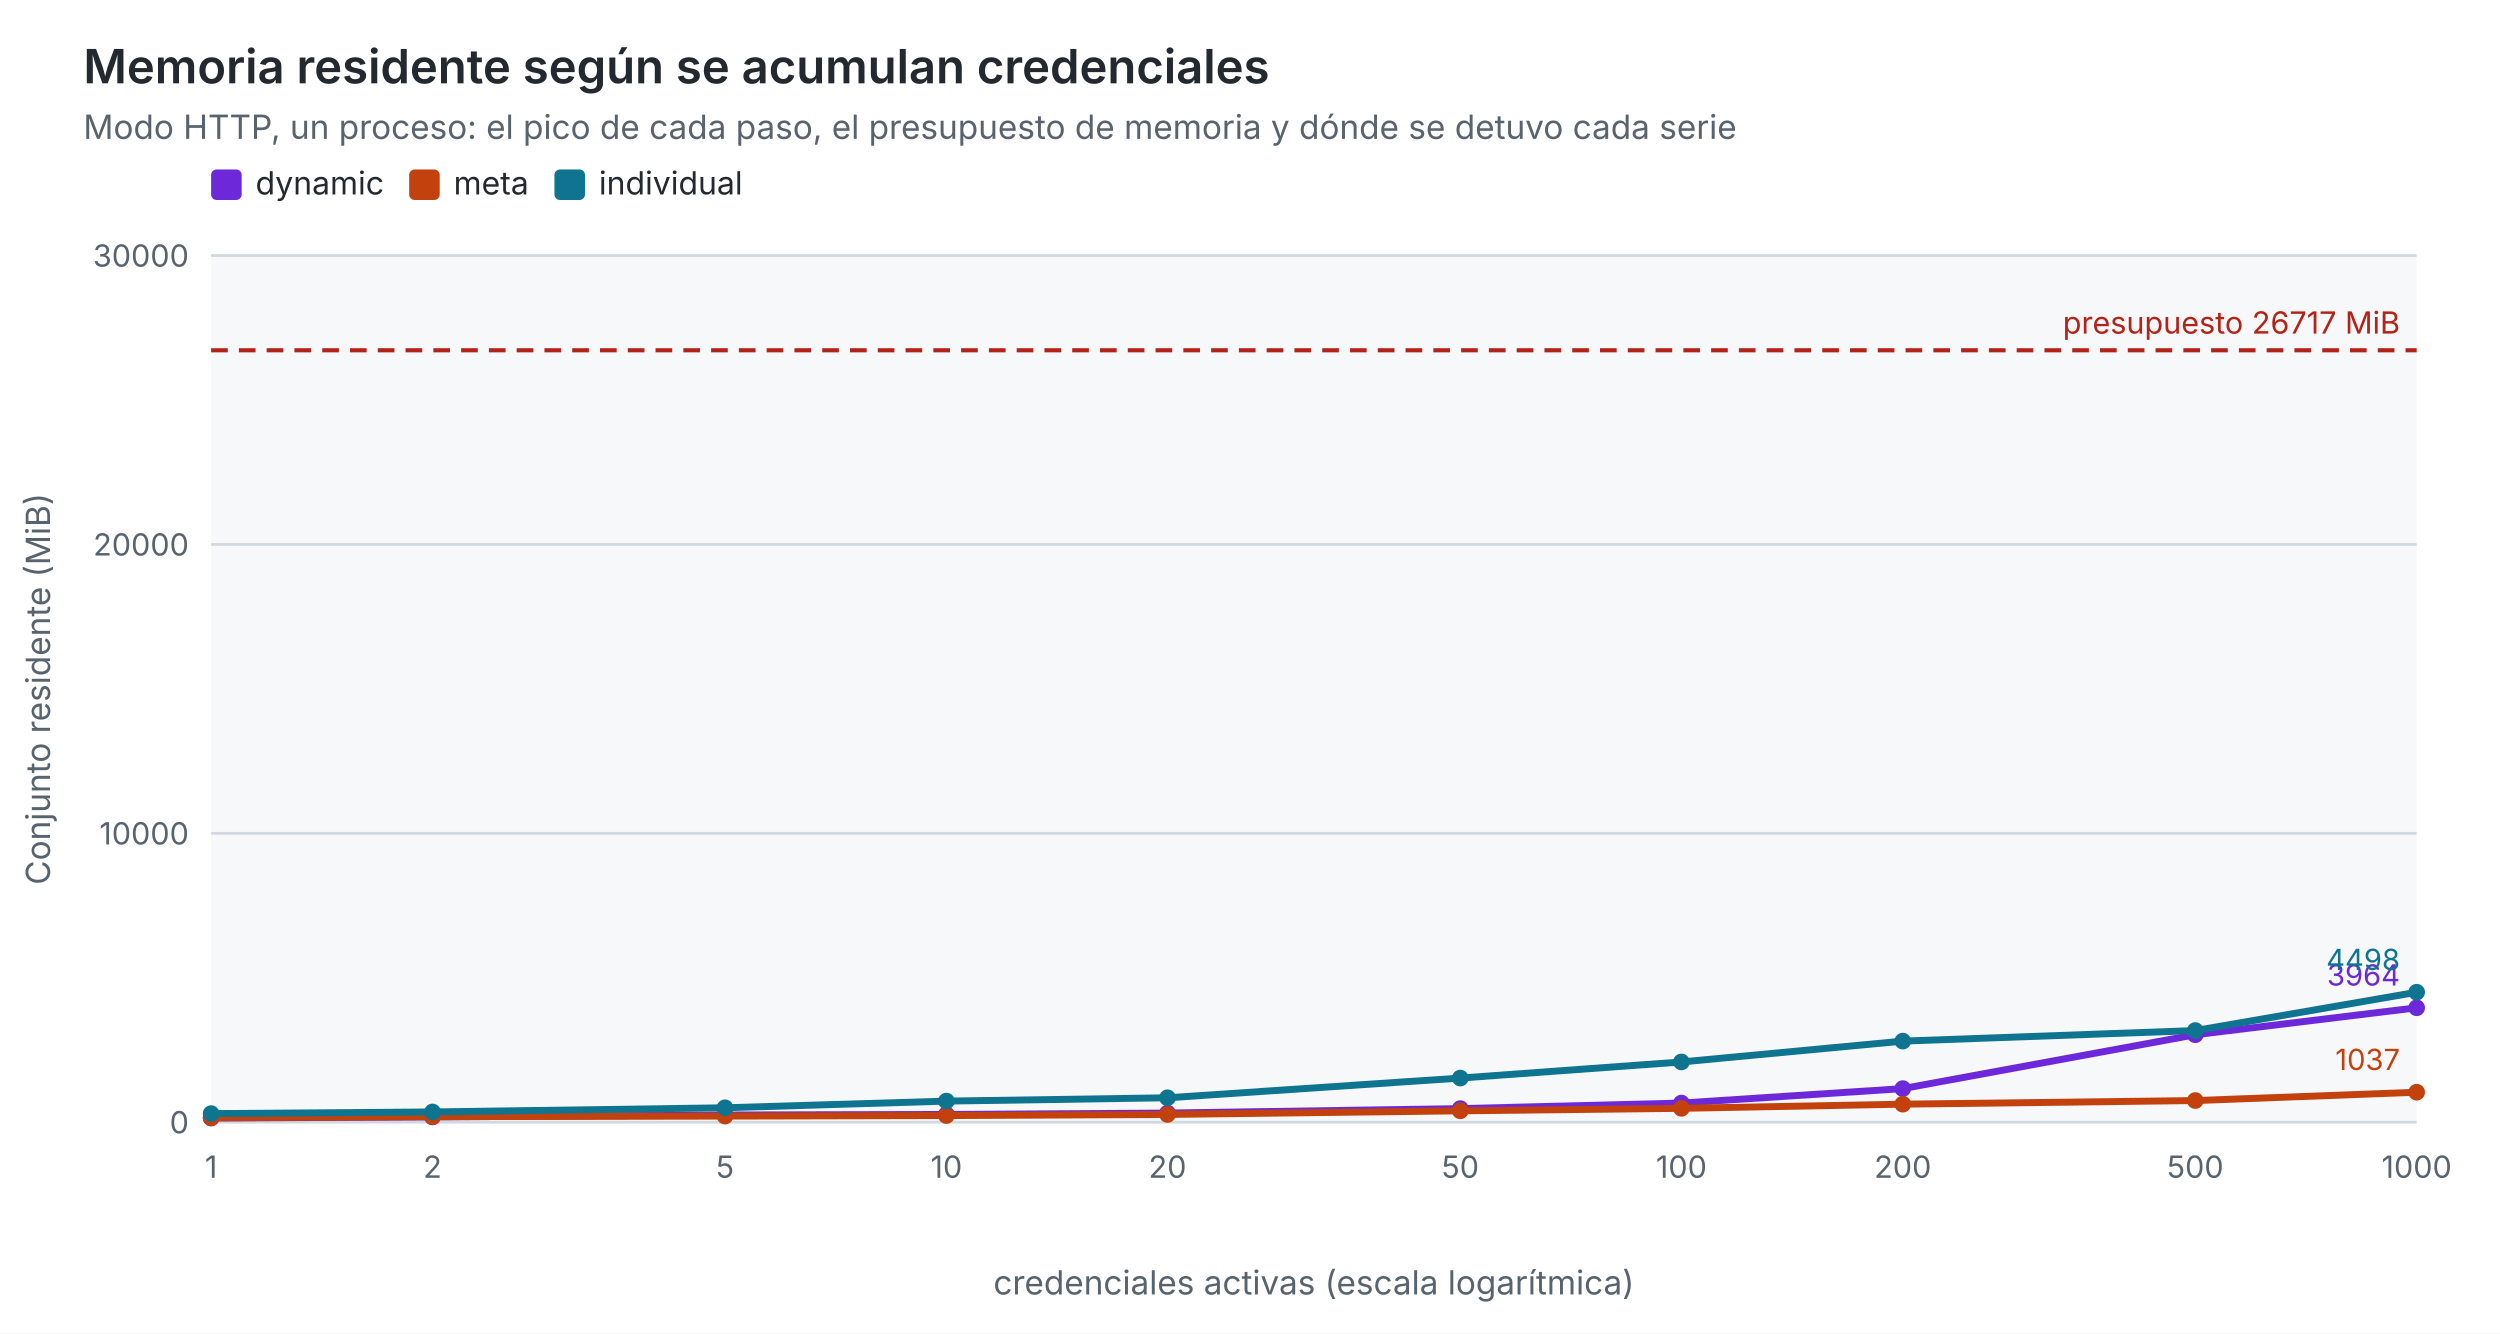
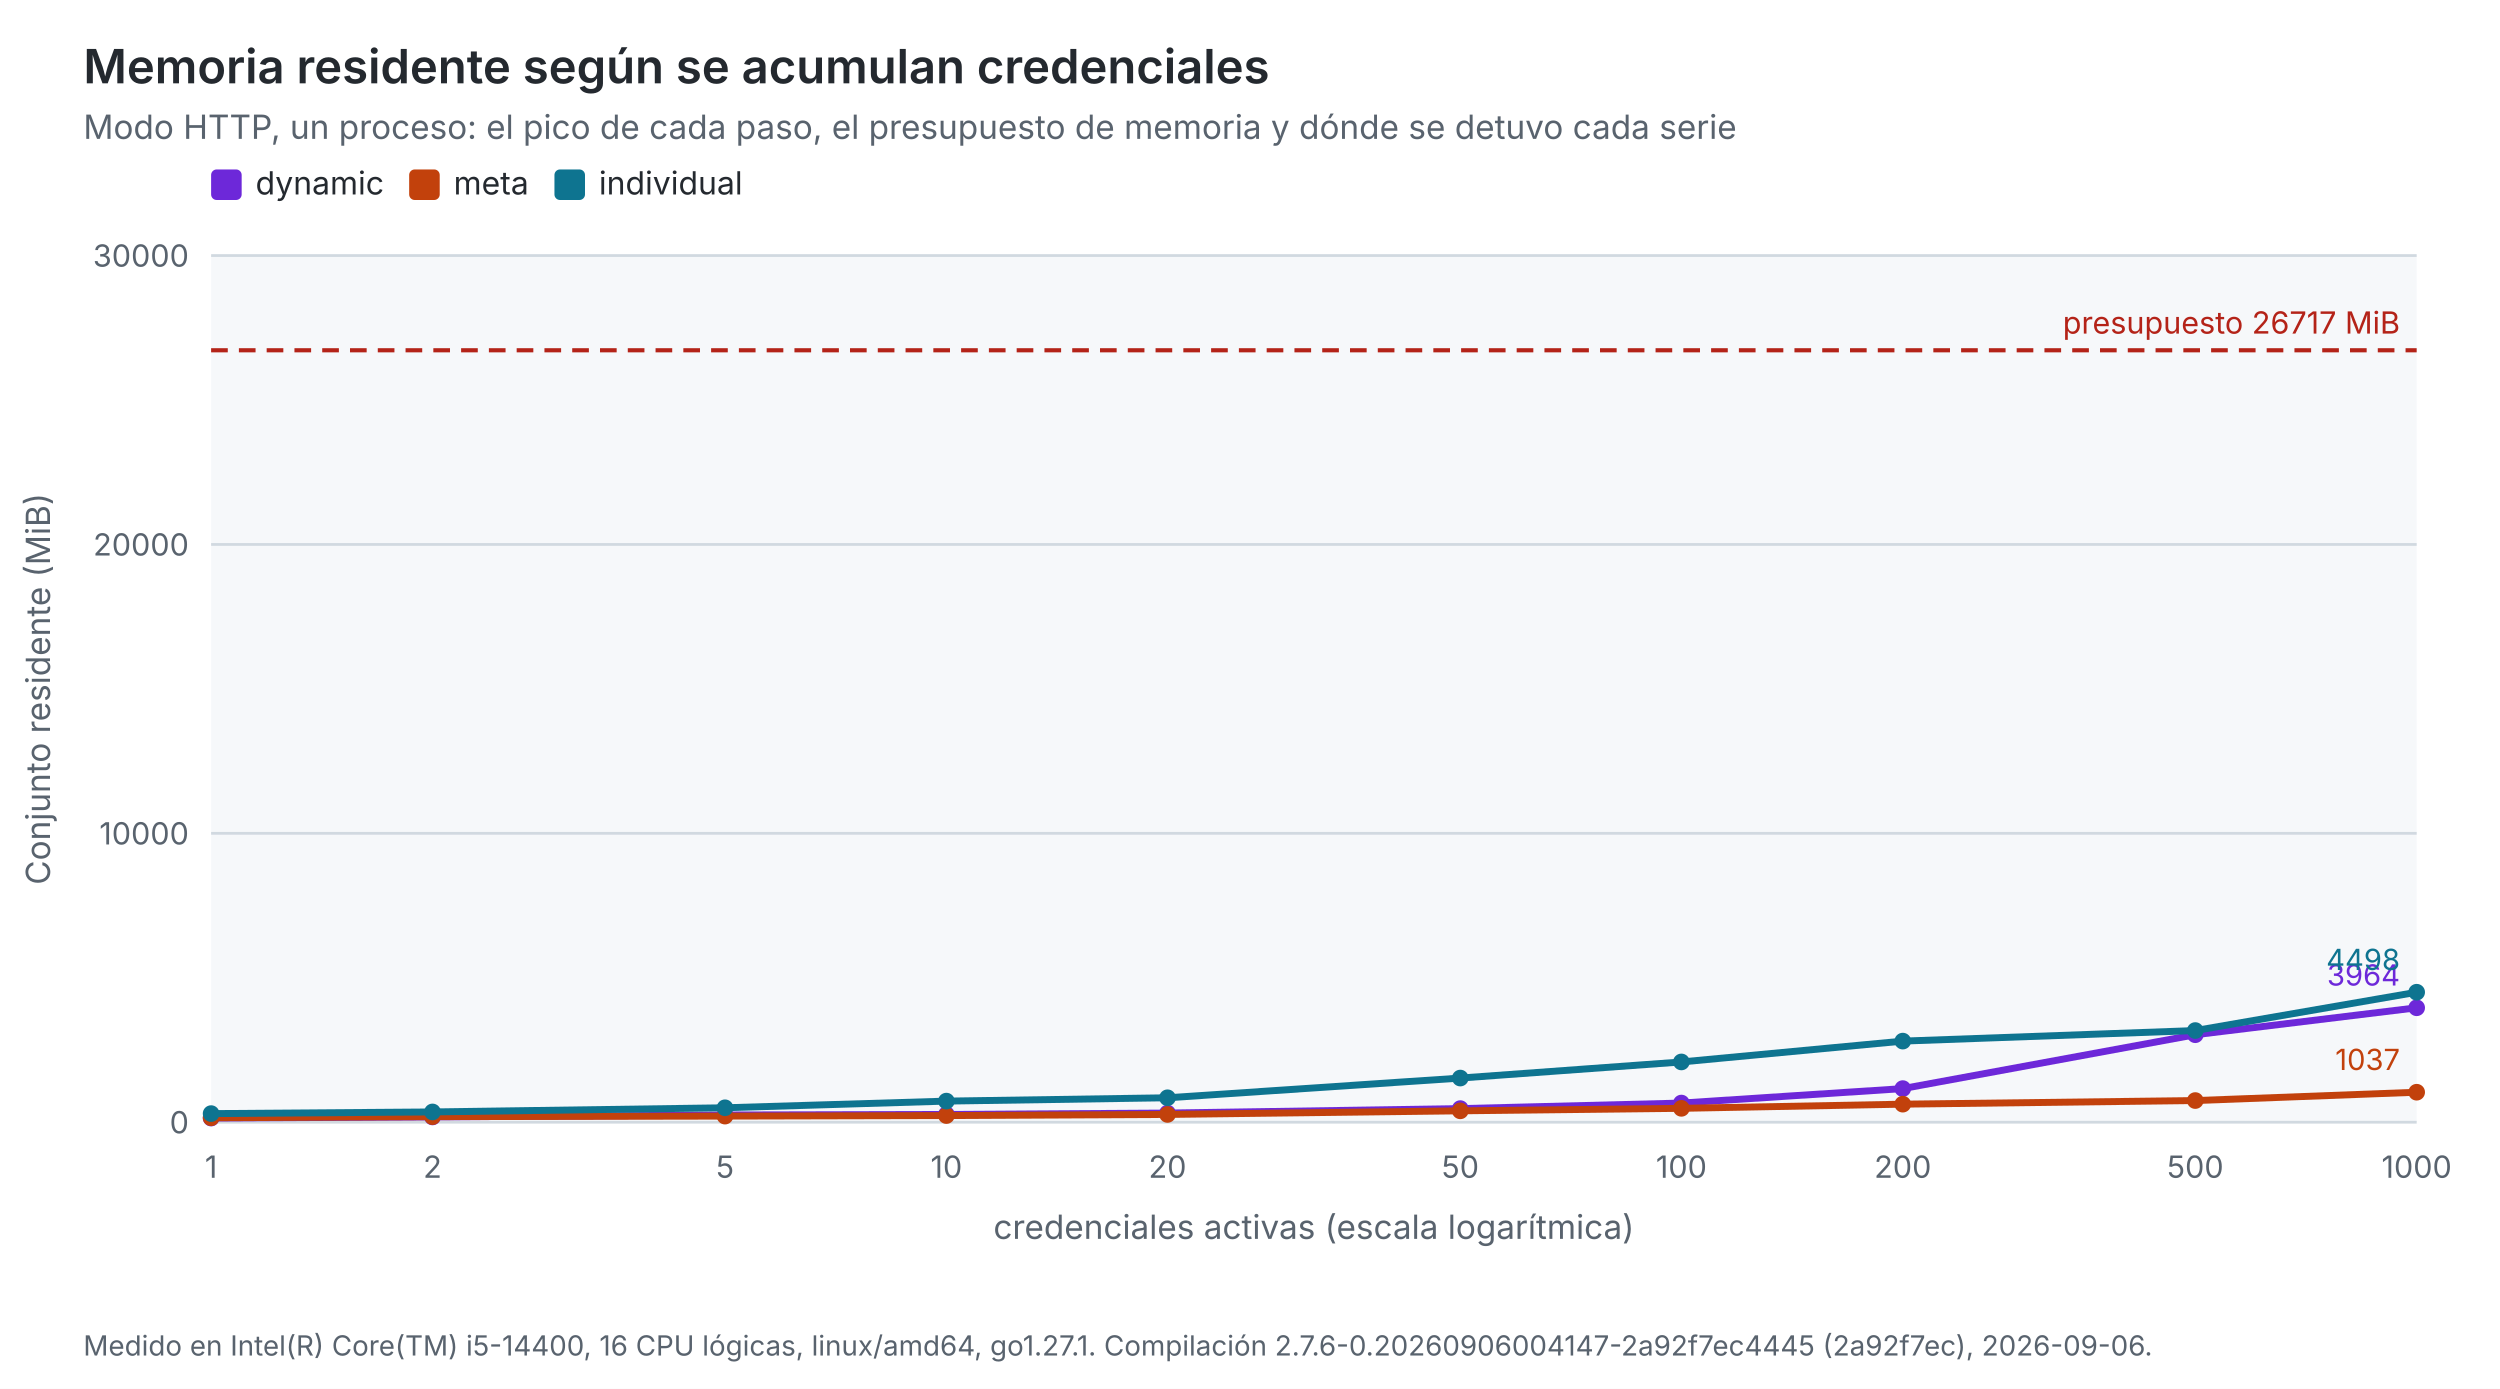
- <svg xmlns="http://www.w3.org/2000/svg" viewBox="0 0 900 480" width="900" height="480" role="img" aria-label="Memoria residente según se acumulan credenciales. Modo HTTP, un proceso: el pico de cada paso, el presupuesto de memoria y dónde se detuvo cada serie">
-   <rect width="900" height="480" fill="#ffffff" />
+ <svg xmlns="http://www.w3.org/2000/svg" viewBox="0 0 900 500" width="900" height="500" role="img" aria-label="Memoria residente según se acumulan credenciales. Modo HTTP, un proceso: el pico de cada paso, el presupuesto de memoria y dónde se detuvo cada serie. Medido en Intel(R) Core(TM) i5-14400, 16 CPU lógicas, linux/amd64, go1.27.1. Compilación 2.7.6-0.20260906004147-2a92f7ec4445 (2a92f7ec), 2026-09-06.">
+   <rect width="900" height="500" fill="#ffffff" />
  <text x="30" y="30" font-family="ui-sans-serif,system-ui,-apple-system,Segoe UI,sans-serif" font-size="17" font-weight="600" fill="#24292f">Memoria residente según se acumulan credenciales</text>
  <text x="30" y="50" font-family="ui-sans-serif,system-ui,-apple-system,Segoe UI,sans-serif" font-size="12" fill="#59636e">Modo HTTP, un proceso: el pico de cada paso, el presupuesto de memoria y dónde se detuvo cada serie</text>
  <rect x="76" y="92" width="794" height="312" fill="#f6f8fa" />
  <rect x="76.0" y="61.0" width="11" height="11" rx="2" fill="#6d28d9" />
  <text x="92.0" y="70.0" font-family="ui-sans-serif,system-ui,-apple-system,Segoe UI,sans-serif" font-size="11.5" fill="#24292f">dynamic</text>
  <rect x="147.3" y="61.0" width="11" height="11" rx="2" fill="#c2410c" />
  <text x="163.3" y="70.0" font-family="ui-sans-serif,system-ui,-apple-system,Segoe UI,sans-serif" font-size="11.5" fill="#24292f">meta</text>
  <rect x="199.6" y="61.0" width="11" height="11" rx="2" fill="#0e7490" />
  <text x="215.6" y="70.0" font-family="ui-sans-serif,system-ui,-apple-system,Segoe UI,sans-serif" font-size="11.5" fill="#24292f">individual</text>
  <line x1="76" y1="404.0" x2="870" y2="404.0" stroke="#d1d9e0" stroke-width="1" />
  <text x="68" y="408.0" font-family="ui-sans-serif,system-ui,-apple-system,Segoe UI,sans-serif" font-size="11" text-anchor="end" fill="#59636e">0</text>
  <line x1="76" y1="300.0" x2="870" y2="300.0" stroke="#d1d9e0" stroke-width="1" />
  <text x="68" y="304.0" font-family="ui-sans-serif,system-ui,-apple-system,Segoe UI,sans-serif" font-size="11" text-anchor="end" fill="#59636e">10000</text>
  <line x1="76" y1="196.0" x2="870" y2="196.0" stroke="#d1d9e0" stroke-width="1" />
  <text x="68" y="200.0" font-family="ui-sans-serif,system-ui,-apple-system,Segoe UI,sans-serif" font-size="11" text-anchor="end" fill="#59636e">20000</text>
  <line x1="76" y1="92.0" x2="870" y2="92.0" stroke="#d1d9e0" stroke-width="1" />
  <text x="68" y="96.0" font-family="ui-sans-serif,system-ui,-apple-system,Segoe UI,sans-serif" font-size="11" text-anchor="end" fill="#59636e">30000</text>
  <text x="18" y="248.0" font-family="ui-sans-serif,system-ui,-apple-system,Segoe UI,sans-serif" font-size="12" fill="#59636e" text-anchor="middle" transform="rotate(-90 18 248.0)">Conjunto residente (MiB)</text>
-   <text x="473.0" y="466" font-family="ui-sans-serif,system-ui,-apple-system,Segoe UI,sans-serif" font-size="12" text-anchor="middle" fill="#59636e">credenciales activas (escala logarítmica)</text>
+   <text x="473.0" y="446" font-family="ui-sans-serif,system-ui,-apple-system,Segoe UI,sans-serif" font-size="12" text-anchor="middle" fill="#59636e">credenciales activas (escala logarítmica)</text>
+   <text x="30" y="488" font-family="ui-sans-serif,system-ui,-apple-system,Segoe UI,sans-serif" font-size="10" fill="#59636e">Medido en Intel(R) Core(TM) i5-14400, 16 CPU lógicas, linux/amd64, go1.27.1. Compilación 2.7.6-0.20260906004147-2a92f7ec4445 (2a92f7ec), 2026-09-06.</text>
  <text x="76.0" y="424" font-family="ui-sans-serif,system-ui,-apple-system,Segoe UI,sans-serif" font-size="11" text-anchor="middle" fill="#59636e">1</text>
  <text x="155.7" y="424" font-family="ui-sans-serif,system-ui,-apple-system,Segoe UI,sans-serif" font-size="11" text-anchor="middle" fill="#59636e">2</text>
  <text x="261.0" y="424" font-family="ui-sans-serif,system-ui,-apple-system,Segoe UI,sans-serif" font-size="11" text-anchor="middle" fill="#59636e">5</text>
  <text x="340.7" y="424" font-family="ui-sans-serif,system-ui,-apple-system,Segoe UI,sans-serif" font-size="11" text-anchor="middle" fill="#59636e">10</text>
  <text x="420.3" y="424" font-family="ui-sans-serif,system-ui,-apple-system,Segoe UI,sans-serif" font-size="11" text-anchor="middle" fill="#59636e">20</text>
  <text x="525.7" y="424" font-family="ui-sans-serif,system-ui,-apple-system,Segoe UI,sans-serif" font-size="11" text-anchor="middle" fill="#59636e">50</text>
  <text x="605.3" y="424" font-family="ui-sans-serif,system-ui,-apple-system,Segoe UI,sans-serif" font-size="11" text-anchor="middle" fill="#59636e">100</text>
  <text x="685.0" y="424" font-family="ui-sans-serif,system-ui,-apple-system,Segoe UI,sans-serif" font-size="11" text-anchor="middle" fill="#59636e">200</text>
  <text x="790.3" y="424" font-family="ui-sans-serif,system-ui,-apple-system,Segoe UI,sans-serif" font-size="11" text-anchor="middle" fill="#59636e">500</text>
  <text x="870.0" y="424" font-family="ui-sans-serif,system-ui,-apple-system,Segoe UI,sans-serif" font-size="11" text-anchor="middle" fill="#59636e">1000</text>
  <path d="M76.0,402.5L155.7,402.1L261.0,401.4L340.7,401.2L420.3,400.7L525.7,399.1L605.3,397.1L685.0,391.9L790.3,372.5L870.0,362.8" fill="none" stroke="#6d28d9" stroke-width="2.5" stroke-linejoin="round" />
  <circle cx="76.0" cy="402.5" r="3" fill="#6d28d9" />
  <circle cx="155.7" cy="402.1" r="3" fill="#6d28d9" />
  <circle cx="261.0" cy="401.4" r="3" fill="#6d28d9" />
  <circle cx="340.7" cy="401.2" r="3" fill="#6d28d9" />
  <circle cx="420.3" cy="400.7" r="3" fill="#6d28d9" />
  <circle cx="525.7" cy="399.1" r="3" fill="#6d28d9" />
  <circle cx="605.3" cy="397.1" r="3" fill="#6d28d9" />
  <circle cx="685.0" cy="391.9" r="3" fill="#6d28d9" />
  <circle cx="790.3" cy="372.5" r="3" fill="#6d28d9" />
  <circle cx="870.0" cy="362.8" r="3" fill="#6d28d9" />
  <text x="864.0" y="354.8" font-family="ui-sans-serif,system-ui,-apple-system,Segoe UI,sans-serif" font-size="10.5" text-anchor="end" fill="#6d28d9">3964</text>
  <path d="M76.0,402.4L155.7,402.0L261.0,401.8L340.7,401.6L420.3,401.2L525.7,399.9L605.3,399.0L685.0,397.5L790.3,396.2L870.0,393.2" fill="none" stroke="#c2410c" stroke-width="2.5" stroke-linejoin="round" />
  <circle cx="76.0" cy="402.4" r="3" fill="#c2410c" />
  <circle cx="155.7" cy="402.0" r="3" fill="#c2410c" />
  <circle cx="261.0" cy="401.8" r="3" fill="#c2410c" />
  <circle cx="340.7" cy="401.6" r="3" fill="#c2410c" />
  <circle cx="420.3" cy="401.2" r="3" fill="#c2410c" />
  <circle cx="525.7" cy="399.9" r="3" fill="#c2410c" />
  <circle cx="605.3" cy="399.0" r="3" fill="#c2410c" />
  <circle cx="685.0" cy="397.5" r="3" fill="#c2410c" />
  <circle cx="790.3" cy="396.2" r="3" fill="#c2410c" />
  <circle cx="870.0" cy="393.2" r="3" fill="#c2410c" />
  <text x="864.0" y="385.2" font-family="ui-sans-serif,system-ui,-apple-system,Segoe UI,sans-serif" font-size="10.5" text-anchor="end" fill="#c2410c">1037</text>
  <path d="M76.0,400.9L155.7,400.3L261.0,398.8L340.7,396.4L420.3,395.2L525.7,388.1L605.3,382.3L685.0,374.8L790.3,371.0L870.0,357.2" fill="none" stroke="#0e7490" stroke-width="2.5" stroke-linejoin="round" />
  <circle cx="76.0" cy="400.9" r="3" fill="#0e7490" />
  <circle cx="155.7" cy="400.3" r="3" fill="#0e7490" />
  <circle cx="261.0" cy="398.8" r="3" fill="#0e7490" />
  <circle cx="340.7" cy="396.4" r="3" fill="#0e7490" />
  <circle cx="420.3" cy="395.2" r="3" fill="#0e7490" />
  <circle cx="525.7" cy="388.1" r="3" fill="#0e7490" />
  <circle cx="605.3" cy="382.3" r="3" fill="#0e7490" />
  <circle cx="685.0" cy="374.8" r="3" fill="#0e7490" />
  <circle cx="790.3" cy="371.0" r="3" fill="#0e7490" />
  <circle cx="870.0" cy="357.2" r="3" fill="#0e7490" />
  <text x="864.0" y="349.2" font-family="ui-sans-serif,system-ui,-apple-system,Segoe UI,sans-serif" font-size="10.5" text-anchor="end" fill="#0e7490">4498</text>
  <line x1="76" y1="126.1" x2="870" y2="126.1" stroke="#b42318" stroke-width="1.5" stroke-dasharray="6 4" />
  <text x="864" y="120.1" font-family="ui-sans-serif,system-ui,-apple-system,Segoe UI,sans-serif" font-size="11" text-anchor="end" fill="#b42318">presupuesto 26717 MiB</text>
</svg>
